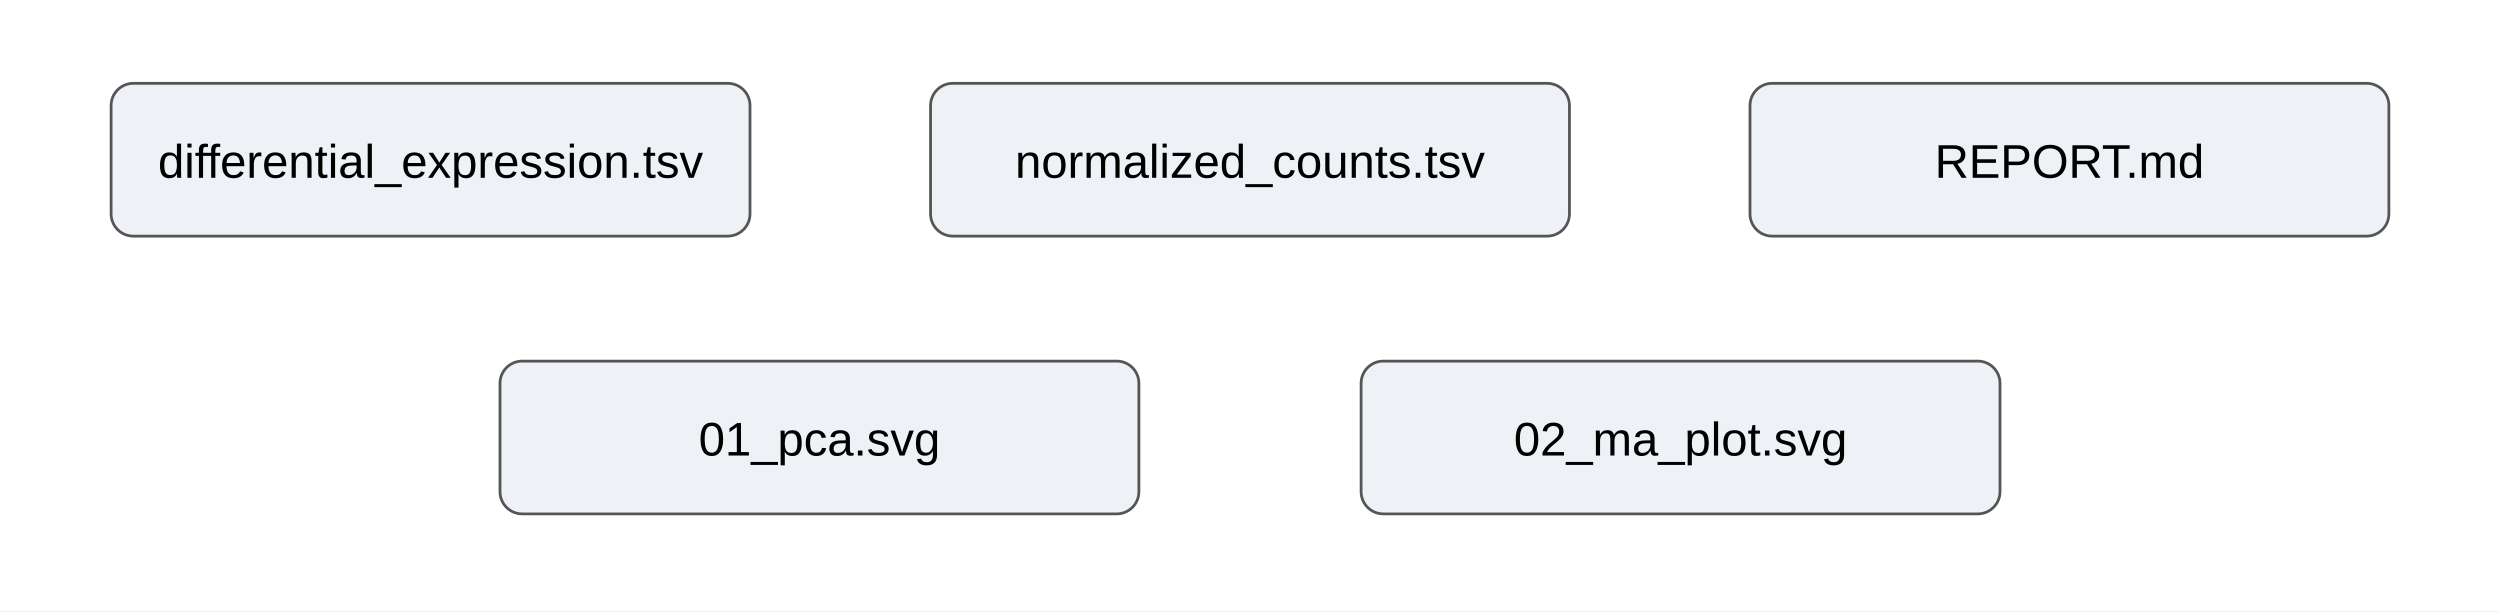
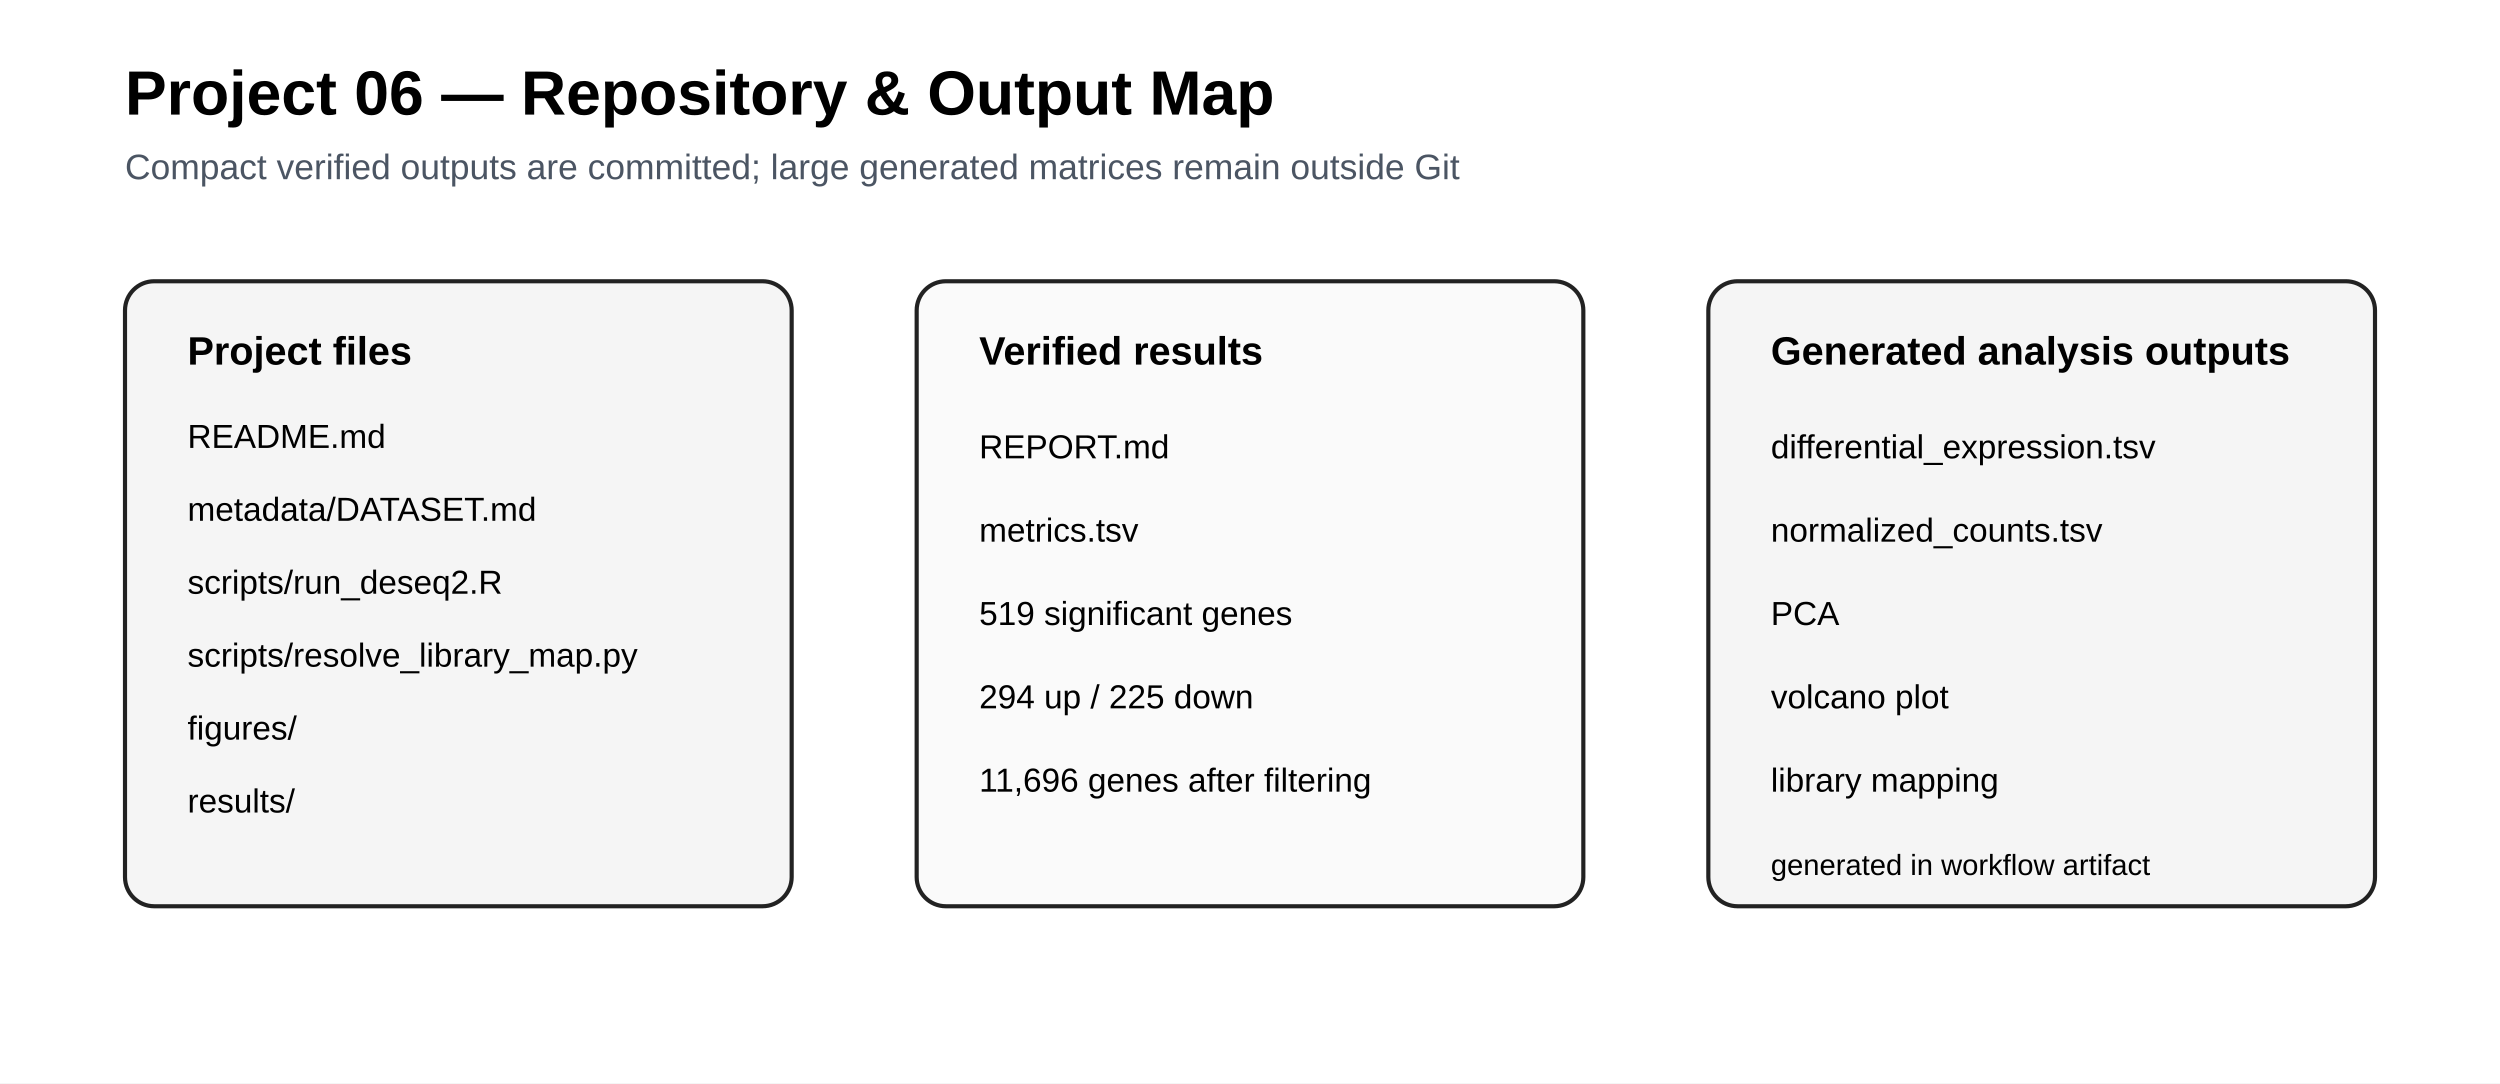
- <svg xmlns="http://www.w3.org/2000/svg" width="900" height="220">
-   <rect width="900" height="220" fill="white" />
-   <g font-family="Arial" font-size="17">
-     <rect x="40" y="30" width="230" height="55" rx="8" fill="#eef2f7" stroke="#555" />
-     <text x="155" y="64" text-anchor="middle">differential_expression.tsv</text>
-     <rect x="335" y="30" width="230" height="55" rx="8" fill="#eef2f7" stroke="#555" />
-     <text x="450" y="64" text-anchor="middle">normalized_counts.tsv</text>
-     <rect x="630" y="30" width="230" height="55" rx="8" fill="#eef2f7" stroke="#555" />
-     <text x="745" y="64" text-anchor="middle">REPORT.md</text>
-     <rect x="180" y="130" width="230" height="55" rx="8" fill="#eef2f7" stroke="#555" />
-     <text x="295" y="164" text-anchor="middle">01_pca.svg</text>
-     <rect x="490" y="130" width="230" height="55" rx="8" fill="#eef2f7" stroke="#555" />
-     <text x="605" y="164" text-anchor="middle">02_ma_plot.svg</text>
+ <svg xmlns="http://www.w3.org/2000/svg" width="1200" height="520" viewBox="0 0 1200 520">
+   <rect width="1200" height="520" fill="#fff" />
+   <text x="60" y="55" font-family="Arial" font-size="30" font-weight="700">Project 06 — Repository &amp; Output Map</text>
+   <text x="60" y="86" font-family="Arial" font-size="17" fill="#4b5563">Compact verified outputs are committed; large generated matrices remain outside Git</text>
+   <g font-family="Arial">
+     <rect x="60" y="135" width="320" height="300" rx="14" fill="#f5f5f5" stroke="#222" stroke-width="2" />
+     <text x="90" y="175" font-size="19" font-weight="700">Project files</text>
+     <text x="90" y="215" font-size="16">README.md</text>
+     <text x="90" y="250" font-size="16">metadata/DATASET.md</text>
+     <text x="90" y="285" font-size="16">scripts/run_deseq2.R</text>
+     <text x="90" y="320" font-size="16">scripts/resolve_library_map.py</text>
+     <text x="90" y="355" font-size="16">figures/</text>
+     <text x="90" y="390" font-size="16">results/</text>
+     <rect x="440" y="135" width="320" height="300" rx="14" fill="#fafafa" stroke="#222" stroke-width="2" />
+     <text x="470" y="175" font-size="19" font-weight="700">Verified results</text>
+     <text x="470" y="220" font-size="16">REPORT.md</text>
+     <text x="470" y="260" font-size="16">metrics.tsv</text>
+     <text x="470" y="300" font-size="16">519 significant genes</text>
+     <text x="470" y="340" font-size="16">294 up / 225 down</text>
+     <text x="470" y="380" font-size="16">11,696 genes after filtering</text>
+     <rect x="820" y="135" width="320" height="300" rx="14" fill="#f5f5f5" stroke="#222" stroke-width="2" />
+     <text x="850" y="175" font-size="19" font-weight="700">Generated analysis outputs</text>
+     <text x="850" y="220" font-size="16">differential_expression.tsv</text>
+     <text x="850" y="260" font-size="16">normalized_counts.tsv</text>
+     <text x="850" y="300" font-size="16">PCA</text>
+     <text x="850" y="340" font-size="16">volcano plot</text>
+     <text x="850" y="380" font-size="16">library mapping</text>
+     <text x="850" y="420" font-size="14">generated in workflow artifact</text>
  </g>
</svg>
